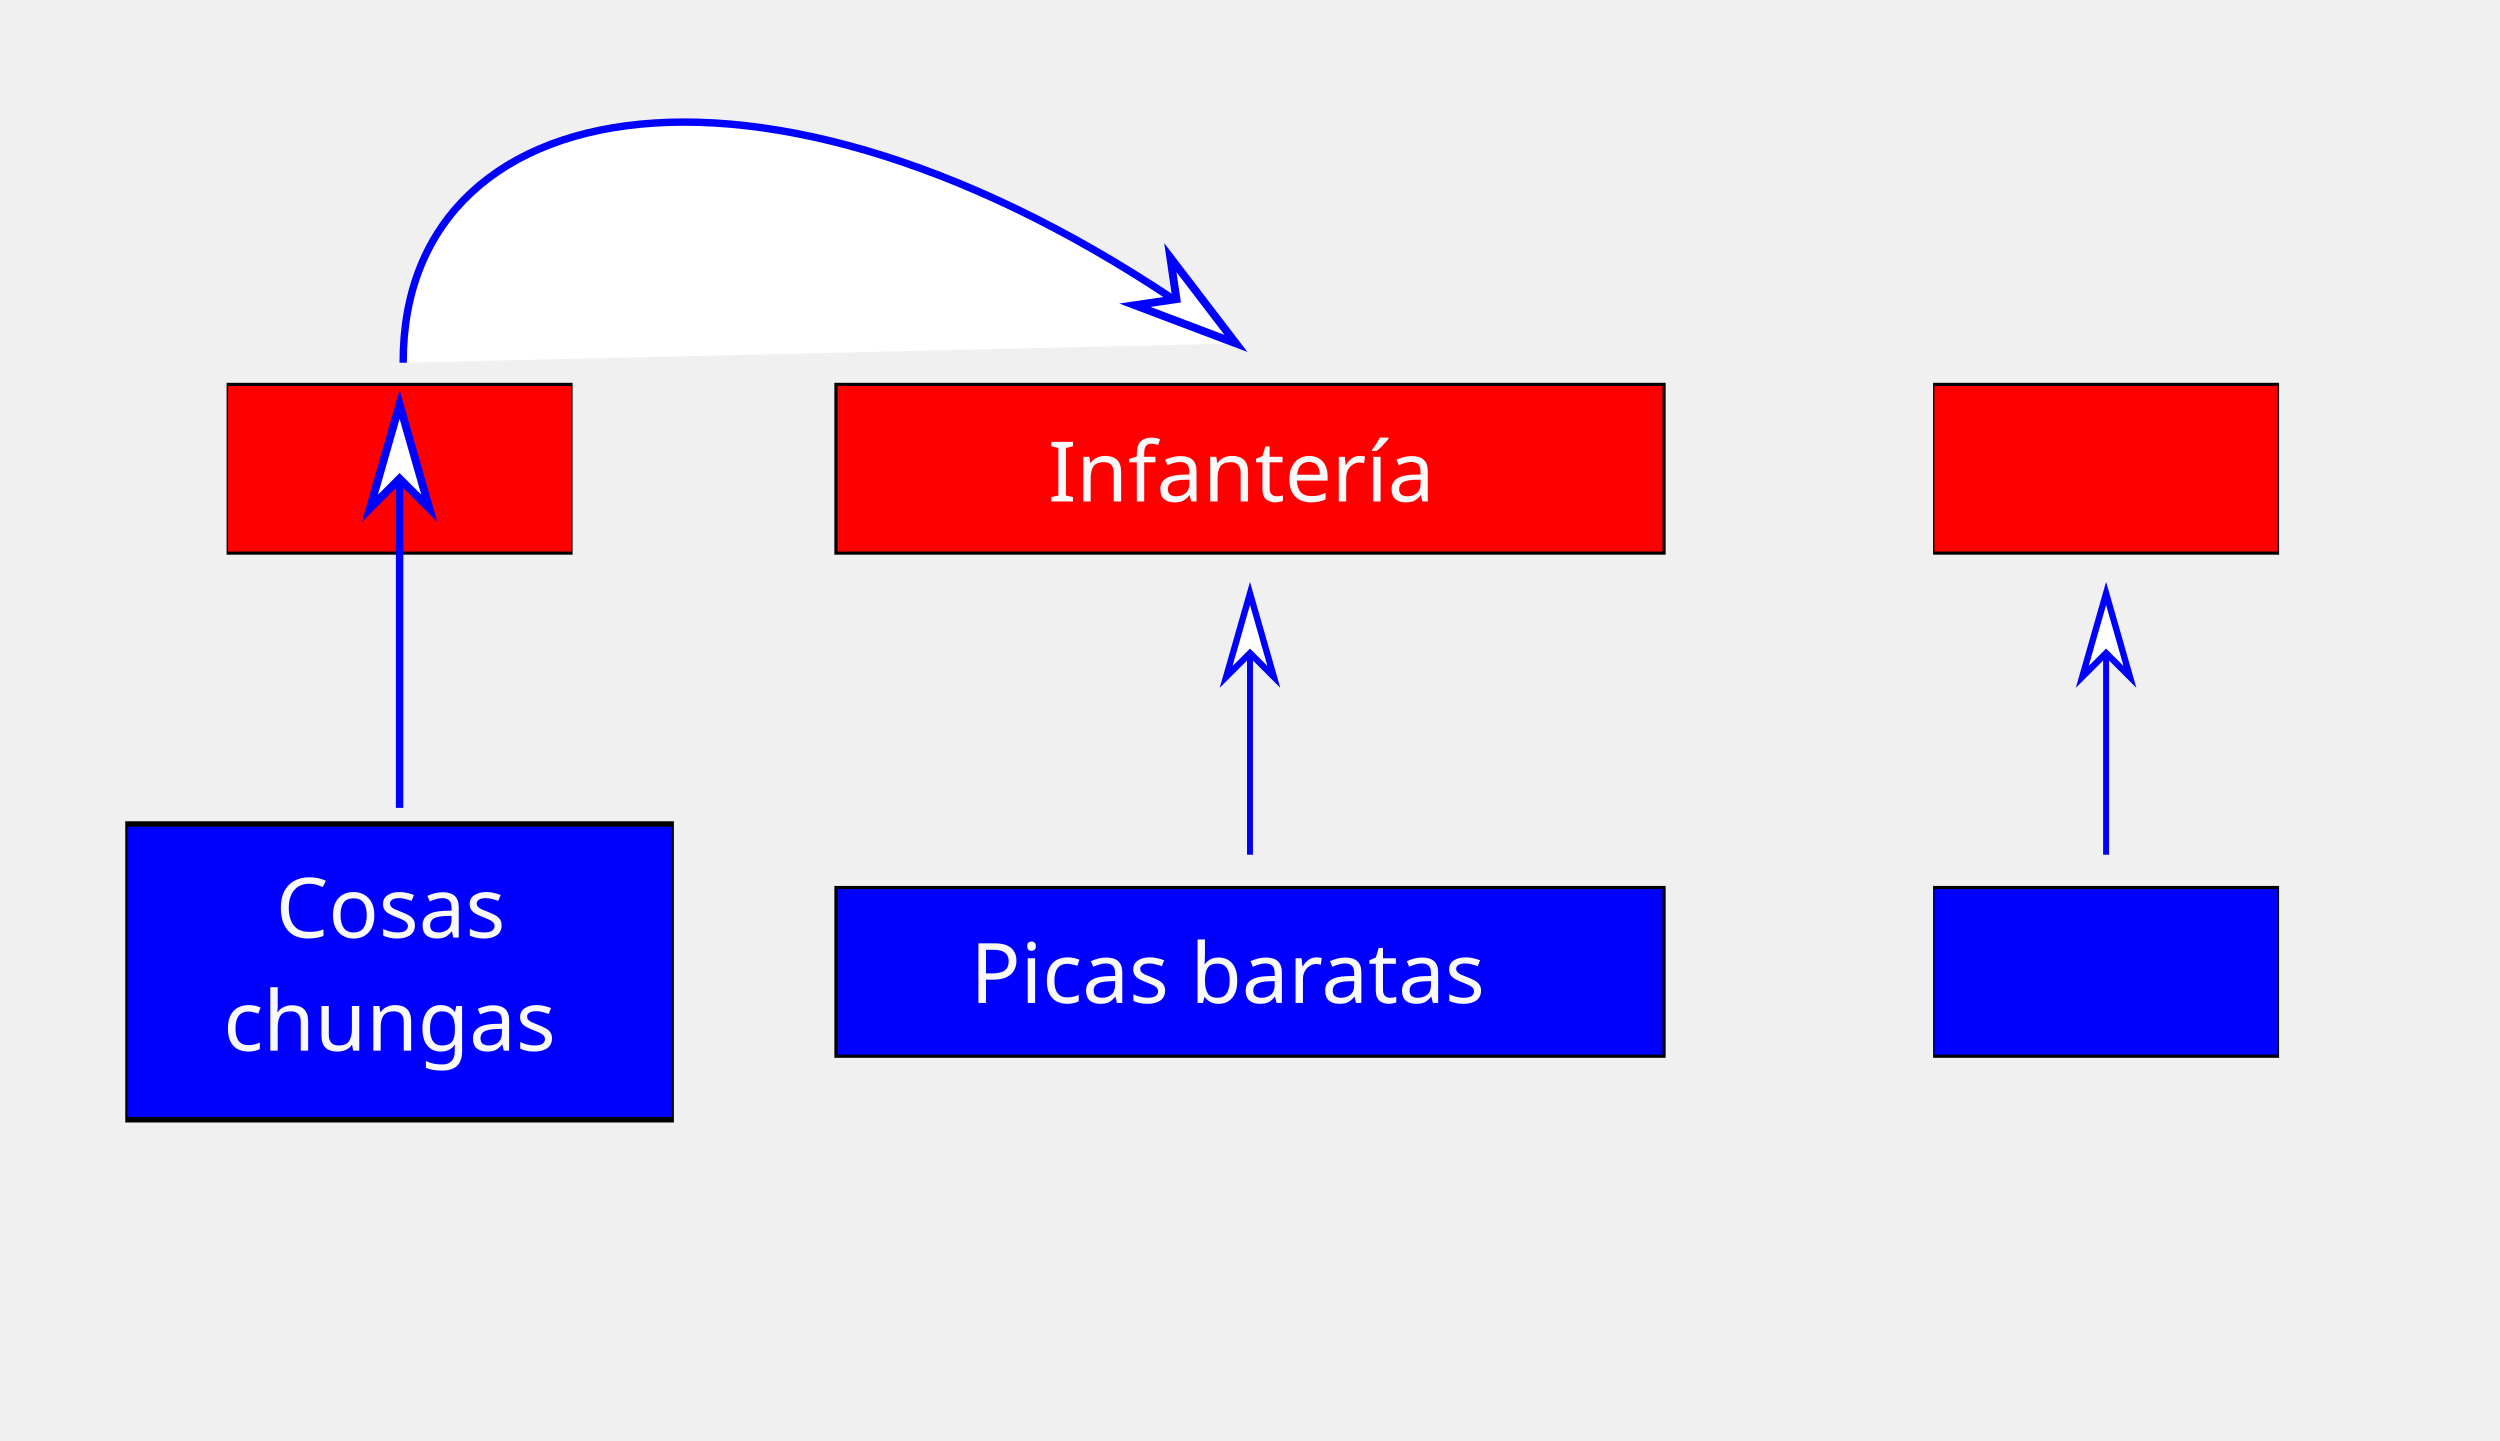
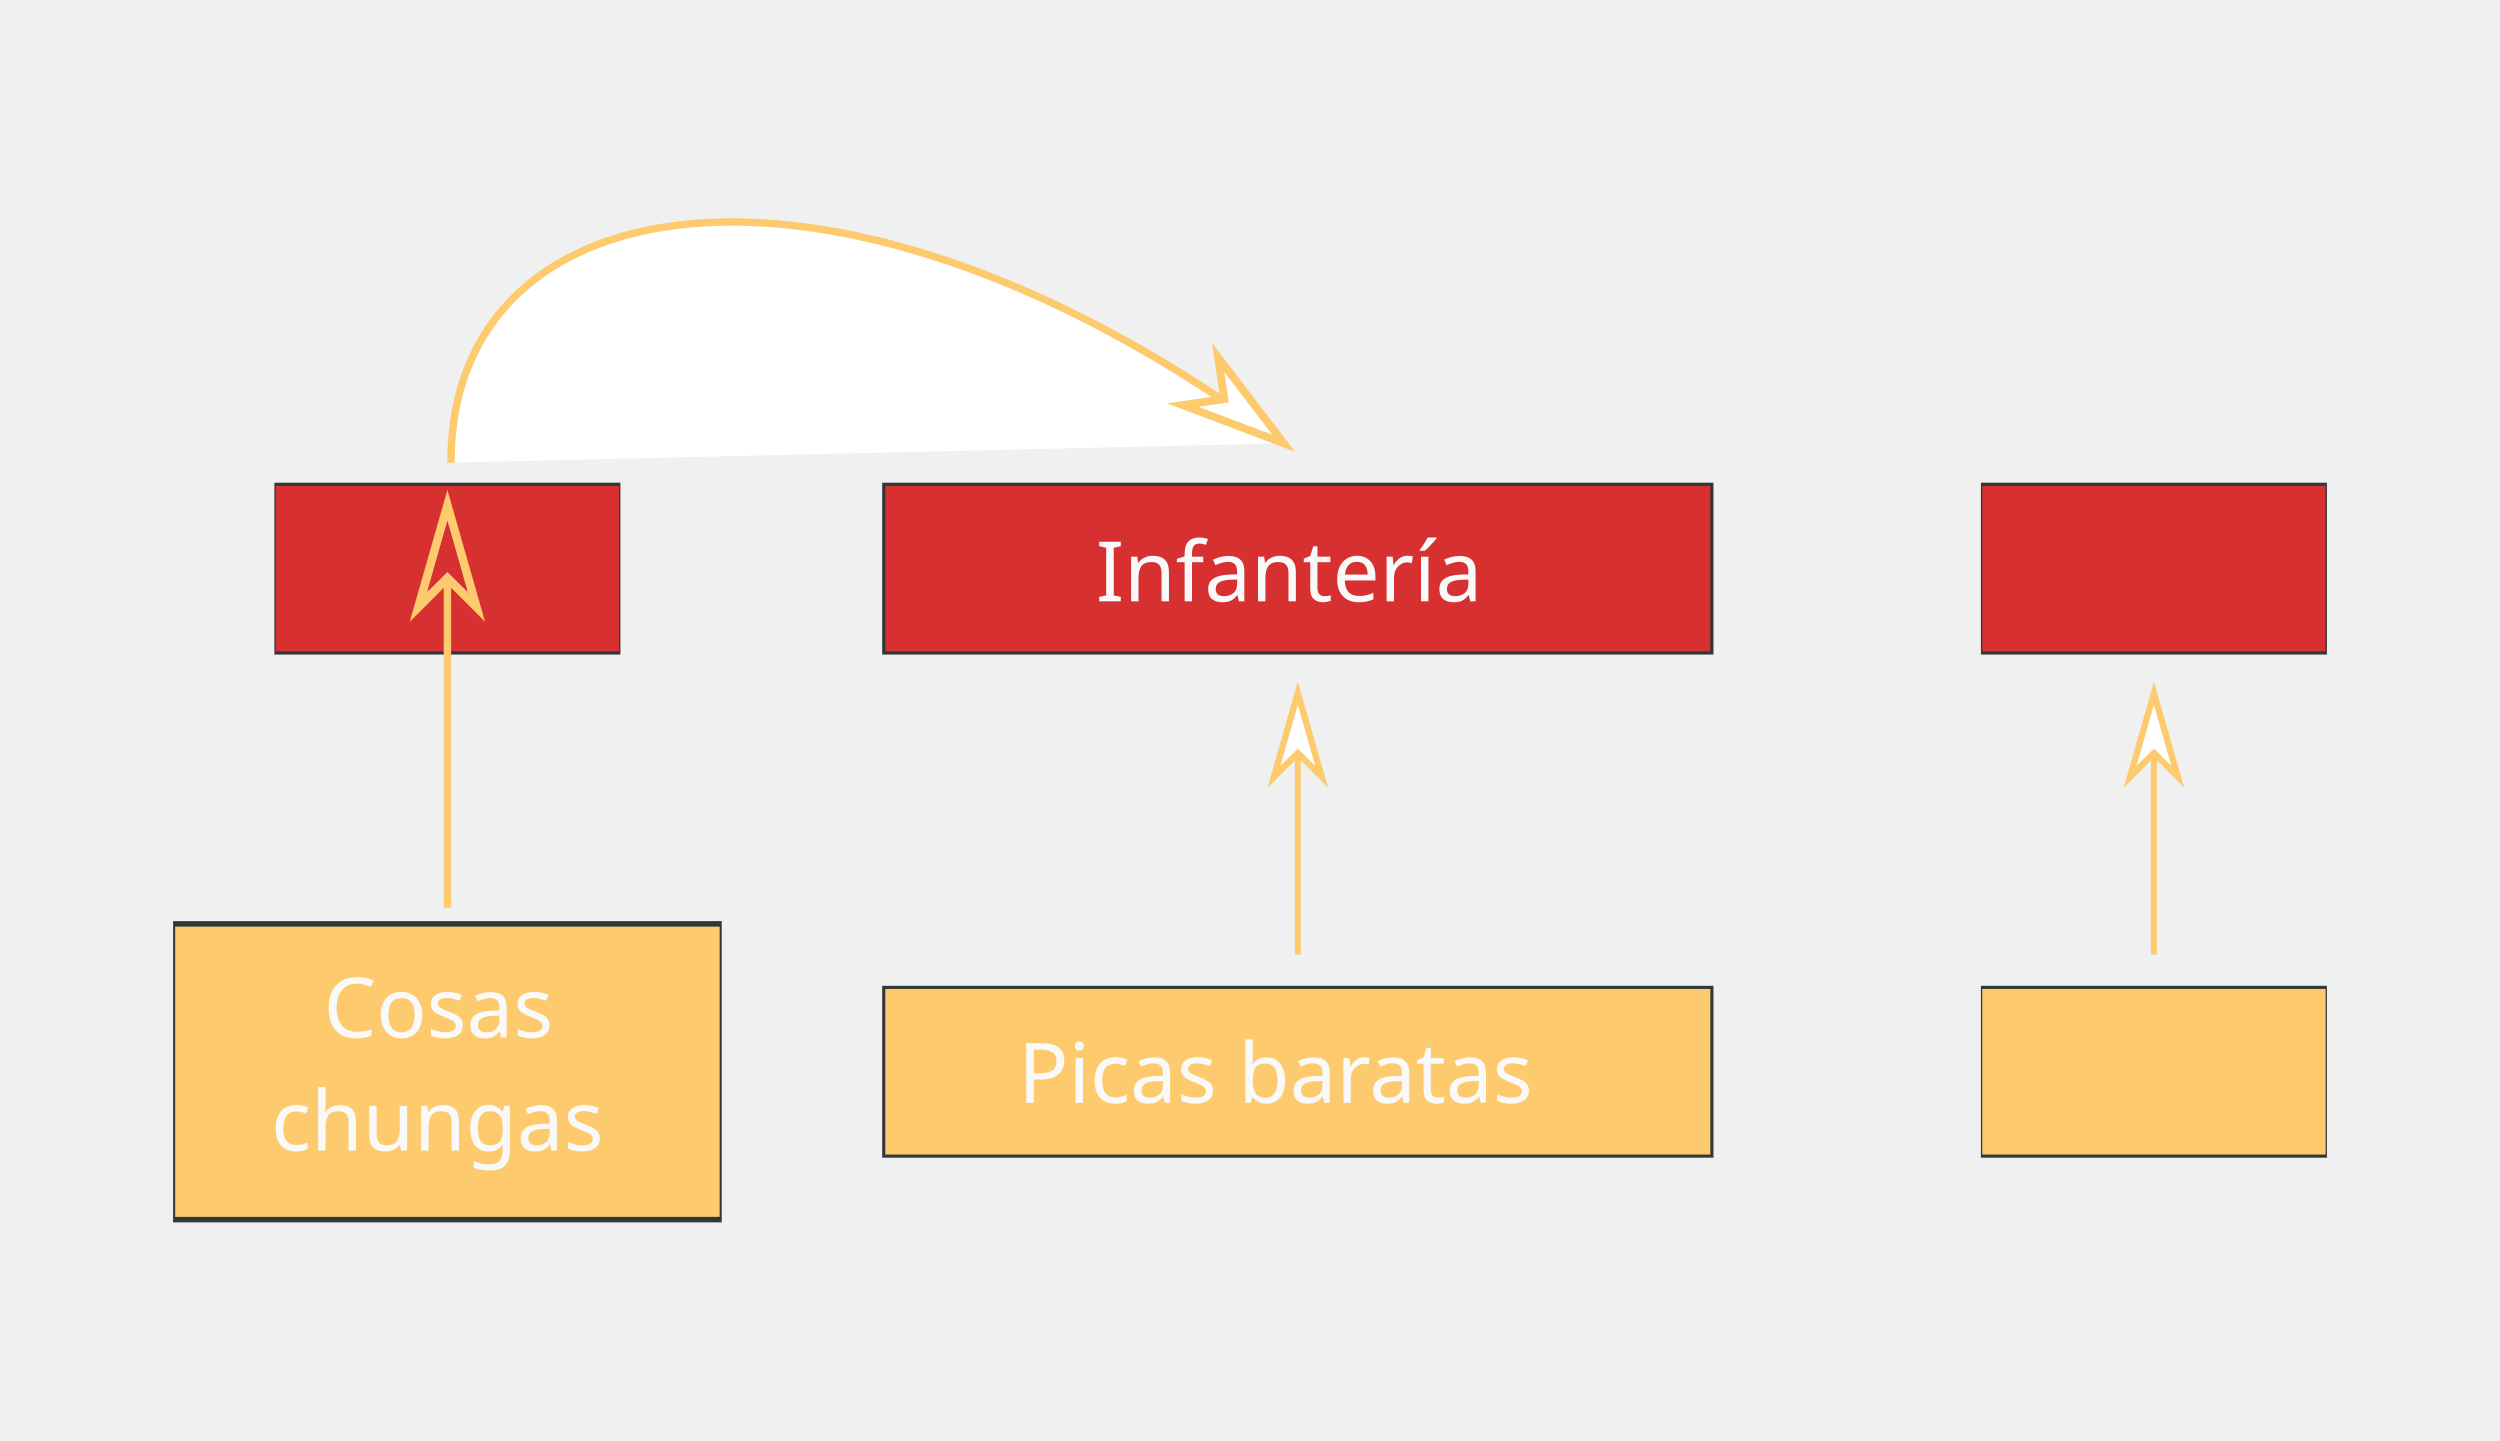
<svg xmlns="http://www.w3.org/2000/svg" xmlns:ns1="http://www.openswatchbook.org/uri/2009/osb" xmlns:xlink="http://www.w3.org/1999/xlink" width="800" height="461" viewBox="0 0 211.667 121.973" version="1.1" id="svg8">
  <defs id="defs2">
    <marker orient="auto" refY="0.0" refX="0.0" id="marker6110" style="overflow:visible;">
      <path id="path6108" d="M 0.0,0.0 L 5.0,-5.0 L -12.5,0.0 L 5.0,5.0 L 0.0,0.0 z " style="fill-rule:evenodd;stroke:#0000fe;stroke-width:1pt;stroke-opacity:1;fill:#ffffff;fill-opacity:1" transform="scale(0.8) rotate(180) translate(12.5,0)" />
    </marker>
    <marker orient="auto" refY="0.0" refX="0.0" id="marker5804" style="overflow:visible;">
      <path id="path5802" d="M 0.0,0.0 L 5.0,-5.0 L -12.5,0.0 L 5.0,5.0 L 0.0,0.0 z " style="fill-rule:evenodd;stroke:#000000;stroke-width:1pt;stroke-opacity:1;fill:#000000;fill-opacity:1" transform="scale(0.8) rotate(180) translate(12.5,0)" />
    </marker>
    <marker orient="auto" refY="0.0" refX="0.0" id="EmptyTriangleOutL" style="overflow:visible">
      <path id="path5050" d="M 5.77,0.0 L -2.88,5.0 L -2.88,-5.0 L 5.77,0.0 z " style="fill-rule:evenodd;fill:#ffffff;stroke:#000000;stroke-width:1pt;stroke-opacity:1" transform="scale(0.8) translate(-6,0)" />
    </marker>
    <marker orient="auto" refY="0.0" refX="0.0" id="marker5546" style="overflow:visible">
      <path id="path5544" style="fill-rule:evenodd;stroke-width:0.625;stroke-linejoin:round;stroke:#000000;stroke-opacity:1;fill:#000000;fill-opacity:1" d="M 8.719,4.034 L -2.207,0.016 L 8.719,-4.002 C 6.973,-1.63 6.983,1.616 8.719,4.034 z " transform="scale(1.1) translate(1,0)" />
    </marker>
    <marker orient="auto" refY="0.0" refX="0.0" id="DotL" style="overflow:visible">
      <path id="path4951" d="M -2.5,-1.0 C -2.5,1.76 -4.74,4.0 -7.5,4.0 C -10.26,4.0 -12.5,1.76 -12.5,-1.0 C -12.5,-3.76 -10.26,-6.0 -7.5,-6.0 C -4.74,-6.0 -2.5,-3.76 -2.5,-1.0 z " style="fill-rule:evenodd;stroke:#000000;stroke-width:1pt;stroke-opacity:1;fill:#000000;fill-opacity:1" transform="scale(0.8) translate(7.4, 1)" />
    </marker>
    <marker orient="auto" refY="0.0" refX="0.0" id="Arrow2Lend" style="overflow:visible;">
      <path id="path4911" style="fill-rule:evenodd;stroke-width:0.625;stroke-linejoin:round;stroke:#000000;stroke-opacity:1;fill:#0000ff;fill-opacity:1" d="M 8.719,4.034 L -2.207,0.016 L 8.719,-4.002 C 6.973,-1.63 6.983,1.616 8.719,4.034 z " transform="scale(1.1) rotate(180) translate(1,0)" />
    </marker>
    <marker orient="auto" refY="0.0" refX="0.0" id="Arrow1Lend" style="overflow:visible;">
      <path id="path4893" d="M 0.0,0.0 L 5.0,-5.0 L -12.5,0.0 L 5.0,5.0 L 0.0,0.0 z " style="fill-rule:evenodd;stroke:#000000;stroke-width:1pt;stroke-opacity:1;fill:#000000;fill-opacity:1" transform="scale(0.8) rotate(180) translate(12.5,0)" />
    </marker>
    <marker orient="auto" refY="0.0" refX="0.0" id="Arrow2Lstart" style="overflow:visible">
      <path id="path4908" style="fill-rule:evenodd;stroke-width:0.625;stroke-linejoin:round;stroke:#000000;stroke-opacity:1;fill:#000000;fill-opacity:1" d="M 8.719,4.034 L -2.207,0.016 L 8.719,-4.002 C 6.973,-1.63 6.983,1.616 8.719,4.034 z " transform="scale(1.1) translate(1,0)" />
    </marker>
    <marker orient="auto" refY="0.0" refX="0.0" id="marker5168" style="overflow:visible">
      <path id="path5166" d="M 0.0,0.0 L 5.0,-5.0 L -12.5,0.0 L 5.0,5.0 L 0.0,0.0 z " style="fill-rule:evenodd;stroke:#000000;stroke-width:1pt;stroke-opacity:1;fill:#000000;fill-opacity:1" transform="scale(0.8) translate(12.5,0)" />
    </marker>
    <marker orient="auto" refY="0.0" refX="0.0" id="Arrow1Lstart" style="overflow:visible">
      <path id="path4890" d="M 0.0,0.0 L 5.0,-5.0 L -12.5,0.0 L 5.0,5.0 L 0.0,0.0 z " style="fill-rule:evenodd;stroke:#000000;stroke-width:1pt;stroke-opacity:1;fill:#000000;fill-opacity:1" transform="scale(0.8) translate(12.5,0)" />
    </marker>
    <linearGradient id="linearGradient4873" ns1:paint="solid">
      <stop style="stop-color:#000000;stop-opacity:1;" offset="0" id="stop4871" />
    </linearGradient>
    <linearGradient id="linearGradient4660" ns1:paint="solid">
      <stop style="stop-color:#000000;stop-opacity:1;" offset="0" id="stop4658" />
    </linearGradient>
    <linearGradient id="linearGradient4605" ns1:paint="solid">
      <stop style="stop-color:#000000;stop-opacity:1;" offset="0" id="stop4603" />
    </linearGradient>
    <linearGradient id="linearGradient4599" ns1:paint="solid">
      <stop style="stop-color:#0000ff;stop-opacity:1;" offset="0" id="stop4597" />
    </linearGradient>
    <linearGradient id="linearGradient4538" ns1:paint="solid">
      <stop style="stop-color:#000000;stop-opacity:1;" offset="0" id="stop4536" />
    </linearGradient>
    <linearGradient xlink:href="#linearGradient4538" id="linearGradient4540" x1="69.585" y1="125.682" x2="151.606" y2="125.682" gradientUnits="userSpaceOnUse" gradientTransform="matrix(1.017373,0,0,1,-4.065676,30.95625)" />
    <linearGradient xlink:href="#linearGradient4538" id="linearGradient4540-3" x1="69.585" y1="125.682" x2="151.606" y2="125.682" gradientUnits="userSpaceOnUse" gradientTransform="matrix(1.017373,0,0,1,-4.065678,-46.96354)" />
    <linearGradient xlink:href="#linearGradient4599" id="linearGradient4601" x1="74.228" y1="226.491" x2="144.342" y2="226.491" gradientUnits="userSpaceOnUse" />
    <linearGradient xlink:href="#linearGradient4605" id="linearGradient4607" x1="74.228" y1="226.491" x2="144.342" y2="226.491" gradientUnits="userSpaceOnUse" />
-     <linearGradient xlink:href="#linearGradient4599" id="linearGradient4636" gradientUnits="userSpaceOnUse" x1="74.228" y1="226.491" x2="144.342" y2="226.491" gradientTransform="translate(-3.451534,30.82135)" />
-     <linearGradient xlink:href="#linearGradient4605" id="linearGradient4638" gradientUnits="userSpaceOnUse" x1="74.228" y1="226.491" x2="144.342" y2="226.491" gradientTransform="translate(-3.451534,30.82135)" />
-     <linearGradient xlink:href="#linearGradient4660" id="linearGradient4662" x1="70.776" y1="214.715" x2="140.891" y2="214.715" gradientUnits="userSpaceOnUse" />
-     <linearGradient xlink:href="#linearGradient4599" id="linearGradient4710" gradientUnits="userSpaceOnUse" gradientTransform="translate(-3.451534,30.82135)" x1="74.228" y1="226.491" x2="144.342" y2="226.491" />
-     <linearGradient xlink:href="#linearGradient4605" id="linearGradient4712" gradientUnits="userSpaceOnUse" gradientTransform="translate(-3.451534,30.82135)" x1="74.228" y1="226.491" x2="144.342" y2="226.491" />
-     <linearGradient xlink:href="#linearGradient4599" id="linearGradient4777" gradientUnits="userSpaceOnUse" gradientTransform="translate(-3.451534,30.82135)" x1="74.228" y1="226.491" x2="144.342" y2="226.491" />
-     <linearGradient xlink:href="#linearGradient4605" id="linearGradient4779" gradientUnits="userSpaceOnUse" gradientTransform="translate(-3.451534,30.82135)" x1="74.228" y1="226.491" x2="144.342" y2="226.491" />
-     <linearGradient xlink:href="#linearGradient4605" id="linearGradient4822" gradientUnits="userSpaceOnUse" gradientTransform="translate(-3.451534,30.82135)" x1="74.228" y1="226.491" x2="144.342" y2="226.491" />
-     <linearGradient xlink:href="#linearGradient4605" id="linearGradient4867" gradientUnits="userSpaceOnUse" gradientTransform="translate(-3.451534,30.82135)" x1="74.228" y1="226.491" x2="144.342" y2="226.491" />
    <marker orient="auto" refY="0" refX="0" id="marker6110-2" style="overflow:visible">
      <path id="path6108-9" d="M 0,0 5,-5 -12.5,0 5,5 Z" style="fill:#ffffff;fill-opacity:1;fill-rule:evenodd;stroke:#0000fe;stroke-width:1pt;stroke-opacity:1" transform="matrix(-0.8,0,0,-0.8,-10,0)" />
    </marker>
    <marker orient="auto" refY="0" refX="0" id="marker6110-2-5" style="overflow:visible">
-       <path id="path6108-9-5" d="M 0,0 5,-5 -12.5,0 5,5 Z" style="fill:#ffffff;fill-opacity:1;fill-rule:evenodd;stroke:#0000fe;stroke-width:1pt;stroke-opacity:1" transform="matrix(-0.8,0,0,-0.8,-10,0)" />
+       <path id="path6108-9-5" d="M 0,0 5,-5 -12.5,0 5,5 Z" style="fill:#ffffff;fill-opacity:1;fill-rule:evenodd;stroke:#fdcb6e;stroke-width:1pt;stroke-opacity:1" transform="matrix(-0.8,0,0,-0.8,-10,0)" />
    </marker>
    <marker orient="auto" refY="0" refX="0" id="marker6110-3" style="overflow:visible">
      <path id="path6108-6" d="M 0,0 5,-5 -12.5,0 5,5 Z" style="fill:#ffffff;fill-opacity:1;fill-rule:evenodd;stroke:#0000fe;stroke-width:1pt;stroke-opacity:1" transform="matrix(-0.8,0,0,-0.8,-10,0)" />
    </marker>
    <marker orient="auto" refY="0" refX="0" id="marker6110-4" style="overflow:visible">
      <path id="path6108-7" d="M 0,0 5,-5 -12.5,0 5,5 Z" style="fill:#ffffff;fill-opacity:1;fill-rule:evenodd;stroke:#0000fe;stroke-width:1pt;stroke-opacity:1" transform="matrix(-0.8,0,0,-0.8,-10,0)" />
    </marker>
    <marker orient="auto" refY="0" refX="0" id="marker6110-2-5-5" style="overflow:visible">
      <path id="path6108-9-5-5" d="M 0,0 5,-5 -12.5,0 5,5 Z" style="fill:#ffffff;fill-opacity:1;fill-rule:evenodd;stroke:#0000fe;stroke-width:1pt;stroke-opacity:1" transform="matrix(-0.8,0,0,-0.8,-10,0)" />
    </marker>
    <marker orient="auto" refY="0" refX="0" id="marker6110-2-5-7" style="overflow:visible">
-       <path id="path6108-9-5-53" d="M 0,0 5,-5 -12.5,0 5,5 Z" style="fill:#ffffff;fill-opacity:1;fill-rule:evenodd;stroke:#0000fe;stroke-width:1pt;stroke-opacity:1" transform="matrix(-0.8,0,0,-0.8,-10,0)" />
+       <path id="path6108-9-5-53" d="M 0,0 5,-5 -12.5,0 5,5 Z" style="fill:#ffffff;fill-opacity:1;fill-rule:evenodd;stroke:#fdcb6e;stroke-width:1pt;stroke-opacity:1" transform="matrix(-0.8,0,0,-0.8,-10,0)" />
    </marker>
    <marker orient="auto" refY="0" refX="0" id="marker6110-2-5-70" style="overflow:visible">
-       <path id="path6108-9-5-6" d="M 0,0 5,-5 -12.5,0 5,5 Z" style="fill:#ffffff;fill-opacity:1;fill-rule:evenodd;stroke:#0000fe;stroke-width:1pt;stroke-opacity:1" transform="matrix(-0.8,0,0,-0.8,-10,0)" />
+       <path id="path6108-9-5-6" d="M 0,0 5,-5 -12.5,0 5,5 Z" style="fill:#ffffff;fill-opacity:1;fill-rule:evenodd;stroke:#fdcb6e;stroke-width:1pt;stroke-opacity:1" transform="matrix(-0.8,0,0,-0.8,-10,0)" />
    </marker>
    <marker orient="auto" refY="0" refX="0" id="marker6110-2-5-70-6" style="overflow:visible">
-       <path id="path6108-9-5-6-5" d="M 0,0 5,-5 -12.5,0 5,5 Z" style="fill:#ffffff;fill-opacity:1;fill-rule:evenodd;stroke:#0000fe;stroke-width:1pt;stroke-opacity:1" transform="matrix(-0.8,0,0,-0.8,-10,0)" />
+       <path id="path6108-9-5-6-5" d="M 0,0 5,-5 -12.5,0 5,5 Z" style="fill:#ffffff;fill-opacity:1;fill-rule:evenodd;stroke:#fdcb6e;stroke-width:1pt;stroke-opacity:1" transform="matrix(-0.8,0,0,-0.8,-10,0)" />
    </marker>
  </defs>
  <g id="layer1" transform="translate(0,-175.0271)">
    <flowRoot transform="matrix(0.2645833,0,0,0.2645833,0,175.0271)" style="font-style:normal;font-weight:normal;font-size:40px;line-height:1.25;font-family:sans-serif;letter-spacing:0px;word-spacing:0px;fill:#000000;fill-opacity:1;stroke:none" id="flowRoot4615" xml:space="preserve">
      <flowRegion id="flowRegion4617">
        <rect y="367" x="276" height="41" width="251" id="rect4619" />
      </flowRegion>
      <flowPara id="flowPara4621">INfanteríaInfanter</flowPara>
      <flowPara id="flowPara4623" />
    </flowRoot>
-     <g id="g4526">
-       <rect style="fill:url(#linearGradient4636);fill-opacity:1;stroke:url(#linearGradient4638);stroke-width:0.265" id="rect4580" width="70.115" height="14.287" x="70.776" y="250.169" />
+     <g id="g1211" transform="translate(4.048956,8.456211)">
+       <rect style="fill:#fdcb6e;fill-opacity:1;stroke:#2d3436;stroke-width:0.265;stroke-opacity:0.98" id="rect4580" width="70.115" height="14.287" x="70.776" y="250.169" />
      <text id="text4627" y="259.943" x="82.152" style="font-style:normal;font-weight:normal;font-size:10.583px;line-height:1.25;font-family:sans-serif;letter-spacing:0px;word-spacing:0px;fill:#f9f9f9;fill-opacity:1;stroke:none;stroke-width:0.265" xml:space="preserve">
        <tspan style="font-size:7.056px;fill:#f9f9f9;stroke-width:0.265" y="259.943" x="82.152" id="tspan4625">Picas baratas</tspan>
      </text>
-     </g>
-     <g id="g4531">
-       <rect style="fill:#ff0000;fill-opacity:1;stroke:url(#linearGradient4662);stroke-width:0.265" id="rect4580-0" width="70.115" height="14.287" x="70.776" y="207.571" />
+       <rect style="fill:#d63031;fill-opacity:1;stroke:#2d3436;stroke-width:0.265;stroke-opacity:0.98" id="rect4580-0" width="70.115" height="14.287" x="70.776" y="207.571" />
      <text id="text4627-5" y="217.486" x="88.735" style="font-style:normal;font-weight:normal;font-size:10.583px;line-height:1.25;font-family:sans-serif;letter-spacing:0px;word-spacing:0px;fill:#f9f9f9;fill-opacity:1;stroke:none;stroke-width:0.265" xml:space="preserve">
        <tspan style="font-size:7.056px;fill:#f9f9f9;stroke-width:0.265" y="217.486" x="88.735" id="tspan4625-9">Infantería</tspan>
      </text>
+       <g style="fill:#fdcb6e;fill-opacity:1;stroke:#2d3436;stroke-opacity:0.98" id="g4672-6-2" transform="matrix(0.4161938,0,0,1,134.2691,0)">
+         <rect y="250.169" x="70.776" height="14.287" width="70.115" id="rect4580-6-6" style="fill:#fdcb6e;fill-opacity:1;stroke:#2d3436;stroke-width:0.265;stroke-opacity:0.98" />
+       </g>
+       <g style="fill:#d63031;fill-opacity:1;stroke:#2d3436;stroke-opacity:0.98" id="g4672-6-9" transform="matrix(0.4161938,0,0,1,-10.21535,-42.59792)">
+         <rect y="250.169" x="70.776" height="14.287" width="70.115" id="rect4580-6-7" style="fill:#d63031;fill-opacity:1;stroke:#2d3436;stroke-width:0.265;stroke-opacity:0.98" />
+       </g>
+       <g style="fill:#d63031;fill-opacity:1;stroke:#2d3436;stroke-opacity:0.98" id="g4672-6-9-6" transform="matrix(0.4161938,0,0,1,134.2691,-42.59792)">
+         <rect y="250.169" x="70.776" height="14.287" width="70.115" id="rect4580-6-7-3" style="fill:#d63031;fill-opacity:1;stroke:#2d3436;stroke-width:0.265;stroke-opacity:0.98" />
+       </g>
+       <path id="path6106-9-9" d="m 33.832,243.424 c 0,-25.904 0,-34.153 0,-34.153" style="fill:#ffffff;stroke:#fdcb6e;stroke-width:0.628;stroke-linecap:butt;stroke-linejoin:miter;stroke-miterlimit:4;stroke-dasharray:none;stroke-opacity:1;marker-end:url(#marker6110-2-5)" />
+       <g style="fill:#fdcb6e;fill-opacity:1;stroke:#2d3436;stroke-opacity:0.98" id="g4672-6" transform="matrix(0.6599966,0,0,1.752637,-36.01781,-193.6628)">
+         <rect y="250.169" x="70.776" height="14.287" width="70.115" id="rect4580-6" style="fill:#fdcb6e;fill-opacity:1;stroke:#2d3436;stroke-width:0.265;stroke-opacity:0.98" />
+       </g>
+       <text id="text4627-0" y="254.411" x="23.342" style="font-style:normal;font-weight:normal;font-size:10.583px;line-height:1.25;font-family:sans-serif;letter-spacing:0px;word-spacing:0px;fill:#f9f9f9;fill-opacity:1;stroke:none;stroke-width:0.265" xml:space="preserve">
+         <tspan style="font-size:7.056px;fill:#f9f9f9;stroke-width:0.265" y="254.411" x="23.342" id="tspan4625-6">Cosas</tspan>
+       </text>
+       <text id="text4627-0-3" y="263.983" x="18.908" style="font-style:normal;font-weight:normal;font-size:10.583px;line-height:1.25;font-family:sans-serif;letter-spacing:0px;word-spacing:0px;fill:#f9f9f9;fill-opacity:1;stroke:none;stroke-width:0.265" xml:space="preserve">
+         <tspan style="font-size:7.056px;fill:#f9f9f9;stroke-width:0.265" y="263.983" x="18.908" id="tspan4625-6-1">chungas</tspan>
+       </text>
+       <path id="path6106-9-9-2" d="m 34.136,205.737 c -0.07,-24.355 33.428,-29.226 70.505,-1.635" style="fill:#ffffff;stroke:#fdcb6e;stroke-width:0.628;stroke-linecap:butt;stroke-linejoin:miter;stroke-miterlimit:4;stroke-dasharray:none;stroke-opacity:1;marker-end:url(#marker6110-2-5-7)" />
+       <path id="path6106-9-9-9" d="m 105.833,247.392 c 0,-16.779 0,-22.122 0,-22.122" style="fill:#ffffff;stroke:#fdcb6e;stroke-width:0.505;stroke-linecap:butt;stroke-linejoin:miter;stroke-miterlimit:4;stroke-dasharray:none;stroke-opacity:1;marker-end:url(#marker6110-2-5-70)" />
+       <path id="path6106-9-9-9-0" d="m 178.316,247.392 c 0,-16.779 0,-22.122 0,-22.122" style="fill:#ffffff;stroke:#fdcb6e;stroke-width:0.505;stroke-linecap:butt;stroke-linejoin:miter;stroke-miterlimit:4;stroke-dasharray:none;stroke-opacity:1;marker-end:url(#marker6110-2-5-70-6)" />
+       <path transform="matrix(0.2645833,0,0,0.2645833,0,175.0271)" id="path1177" d="m 121.155,157.729 c 0.26,-1.103 6.658,-23.329 6.715,-23.329 0.057,0 6.455,22.226 6.715,23.329 0.037,0.158 -1.458,-1.231 -3.324,-3.086 l -3.391,-3.373 -3.391,3.373 c -1.865,1.855 -3.361,3.244 -3.324,3.086 z" style="opacity:1;fill:#d63031;fill-opacity:1;stroke:#fdcb6e;stroke-width:0.225;stroke-miterlimit:4;stroke-dasharray:none;stroke-opacity:1" />
+       <path transform="matrix(0.2645833,0,0,0.2645833,0,175.0271)" id="path1179" d="m 120.984,158.17 c 0.009,-0.042 0.035,-0.136 0.056,-0.209 0.034,-0.12 0.044,-0.132 0.097,-0.118 0.082,0.021 0.169,-0.032 0.428,-0.256 0.123,-0.107 0.229,-0.19 0.234,-0.185 0.005,0.005 -0.18,0.198 -0.411,0.427 -0.348,0.345 -0.418,0.404 -0.404,0.341 z" style="opacity:1;fill:#d63031;fill-opacity:1;stroke:#fdcb6e;stroke-width:0.04;stroke-miterlimit:4;stroke-dasharray:none;stroke-opacity:1" />
+       <path transform="matrix(0.2645833,0,0,0.2645833,0,175.0271)" id="path1181" d="m 134.258,157.751 c -0.278,-0.279 -0.497,-0.507 -0.485,-0.507 0.012,0 0.12,0.09 0.241,0.199 0.362,0.328 0.483,0.413 0.571,0.405 0.076,-0.007 0.078,-0.005 0.135,0.194 0.032,0.111 0.055,0.205 0.051,0.208 -0.004,0.004 -0.235,-0.221 -0.513,-0.5 z" style="opacity:1;fill:#d63031;fill-opacity:1;stroke:#fdcb6e;stroke-width:0.04;stroke-miterlimit:4;stroke-dasharray:none;stroke-opacity:1" />
+       <path transform="matrix(0.2645833,0,0,0.2645833,0,175.0271)" id="path1183" d="m 127.801,134.325 c -2.3e-4,-0.021 0.015,-0.089 0.034,-0.152 l 0.035,-0.114 0.03,0.109 c 0.017,0.06 0.037,0.129 0.045,0.152 0.014,0.04 0.012,0.04 -0.031,-4.9e-4 -0.043,-0.041 -0.048,-0.041 -0.079,0 -0.027,0.035 -0.033,0.036 -0.033,0.005 z" style="opacity:1;fill:#d63031;fill-opacity:1;stroke:#fdcb6e;stroke-width:0.04;stroke-miterlimit:4;stroke-dasharray:none;stroke-opacity:1" />
    </g>
-     <g transform="matrix(0.4161938,0,0,1,134.2691,0)" id="g4672-6-2">
-       <rect style="fill:url(#linearGradient4777);fill-opacity:1;stroke:url(#linearGradient4779);stroke-width:0.265" id="rect4580-6-6" width="70.115" height="14.287" x="70.776" y="250.169" />
-     </g>
-     <g transform="matrix(0.4161938,0,0,1,-10.21535,-42.59792)" id="g4672-6-9" style="fill:#ff0000">
-       <rect style="fill:#ff0000;fill-opacity:1;stroke:url(#linearGradient4822);stroke-width:0.265" id="rect4580-6-7" width="70.115" height="14.287" x="70.776" y="250.169" />
-     </g>
-     <g transform="matrix(0.4161938,0,0,1,134.2691,-42.59792)" id="g4672-6-9-6" style="fill:#ff0000">
-       <rect style="fill:#ff0000;fill-opacity:1;stroke:url(#linearGradient4867);stroke-width:0.265" id="rect4580-6-7-3" width="70.115" height="14.287" x="70.776" y="250.169" />
-     </g>
-     <path style="fill:#ffffff;stroke:#0000fe;stroke-width:0.628;stroke-linecap:butt;stroke-linejoin:miter;stroke-miterlimit:4;stroke-dasharray:none;stroke-opacity:1;marker-end:url(#marker6110-2-5)" d="m 33.832,243.424 c 0,-25.904 0,-34.153 0,-34.153" id="path6106-9-9" />
-     <g id="g4518" transform="translate(-3.190954,-1.595463)">
-       <g id="g4672-6" transform="matrix(0.6599966,0,0,1.752637,-32.82686,-192.0674)">
-         <rect y="250.169" x="70.776" height="14.287" width="70.115" id="rect4580-6" style="fill:url(#linearGradient4710);fill-opacity:1;stroke:url(#linearGradient4712);stroke-width:0.265" />
-       </g>
-       <text id="text4627-0" y="256.006" x="26.532" style="font-style:normal;font-weight:normal;font-size:10.583px;line-height:1.25;font-family:sans-serif;letter-spacing:0px;word-spacing:0px;fill:#f9f9f9;fill-opacity:1;stroke:none;stroke-width:0.265" xml:space="preserve">
-         <tspan style="font-size:7.056px;fill:#f9f9f9;stroke-width:0.265" y="256.006" x="26.532" id="tspan4625-6">Cosas</tspan>
-       </text>
-       <text id="text4627-0-3" y="265.579" x="22.099" style="font-style:normal;font-weight:normal;font-size:10.583px;line-height:1.25;font-family:sans-serif;letter-spacing:0px;word-spacing:0px;fill:#f9f9f9;fill-opacity:1;stroke:none;stroke-width:0.265" xml:space="preserve">
-         <tspan style="font-size:7.056px;fill:#f9f9f9;stroke-width:0.265" y="265.579" x="22.099" id="tspan4625-6-1">chungas</tspan>
-       </text>
-     </g>
-     <path style="fill:#ffffff;stroke:#0000fe;stroke-width:0.628;stroke-linecap:butt;stroke-linejoin:miter;stroke-miterlimit:4;stroke-dasharray:none;stroke-opacity:1;marker-end:url(#marker6110-2-5-7)" d="m 34.136,205.737 c -0.07,-24.355 33.428,-29.226 70.505,-1.635" id="path6106-9-9-2" />
-     <path style="fill:#ffffff;stroke:#0000fe;stroke-width:0.505;stroke-linecap:butt;stroke-linejoin:miter;stroke-miterlimit:4;stroke-dasharray:none;stroke-opacity:1;marker-end:url(#marker6110-2-5-70)" d="m 105.833,247.392 c 0,-16.779 0,-22.122 0,-22.122" id="path6106-9-9-9" />
-     <path style="fill:#ffffff;stroke:#0000fe;stroke-width:0.505;stroke-linecap:butt;stroke-linejoin:miter;stroke-miterlimit:4;stroke-dasharray:none;stroke-opacity:1;marker-end:url(#marker6110-2-5-70-6)" d="m 178.316,247.392 c 0,-16.779 0,-22.122 0,-22.122" id="path6106-9-9-9-0" />
  </g>
</svg>
